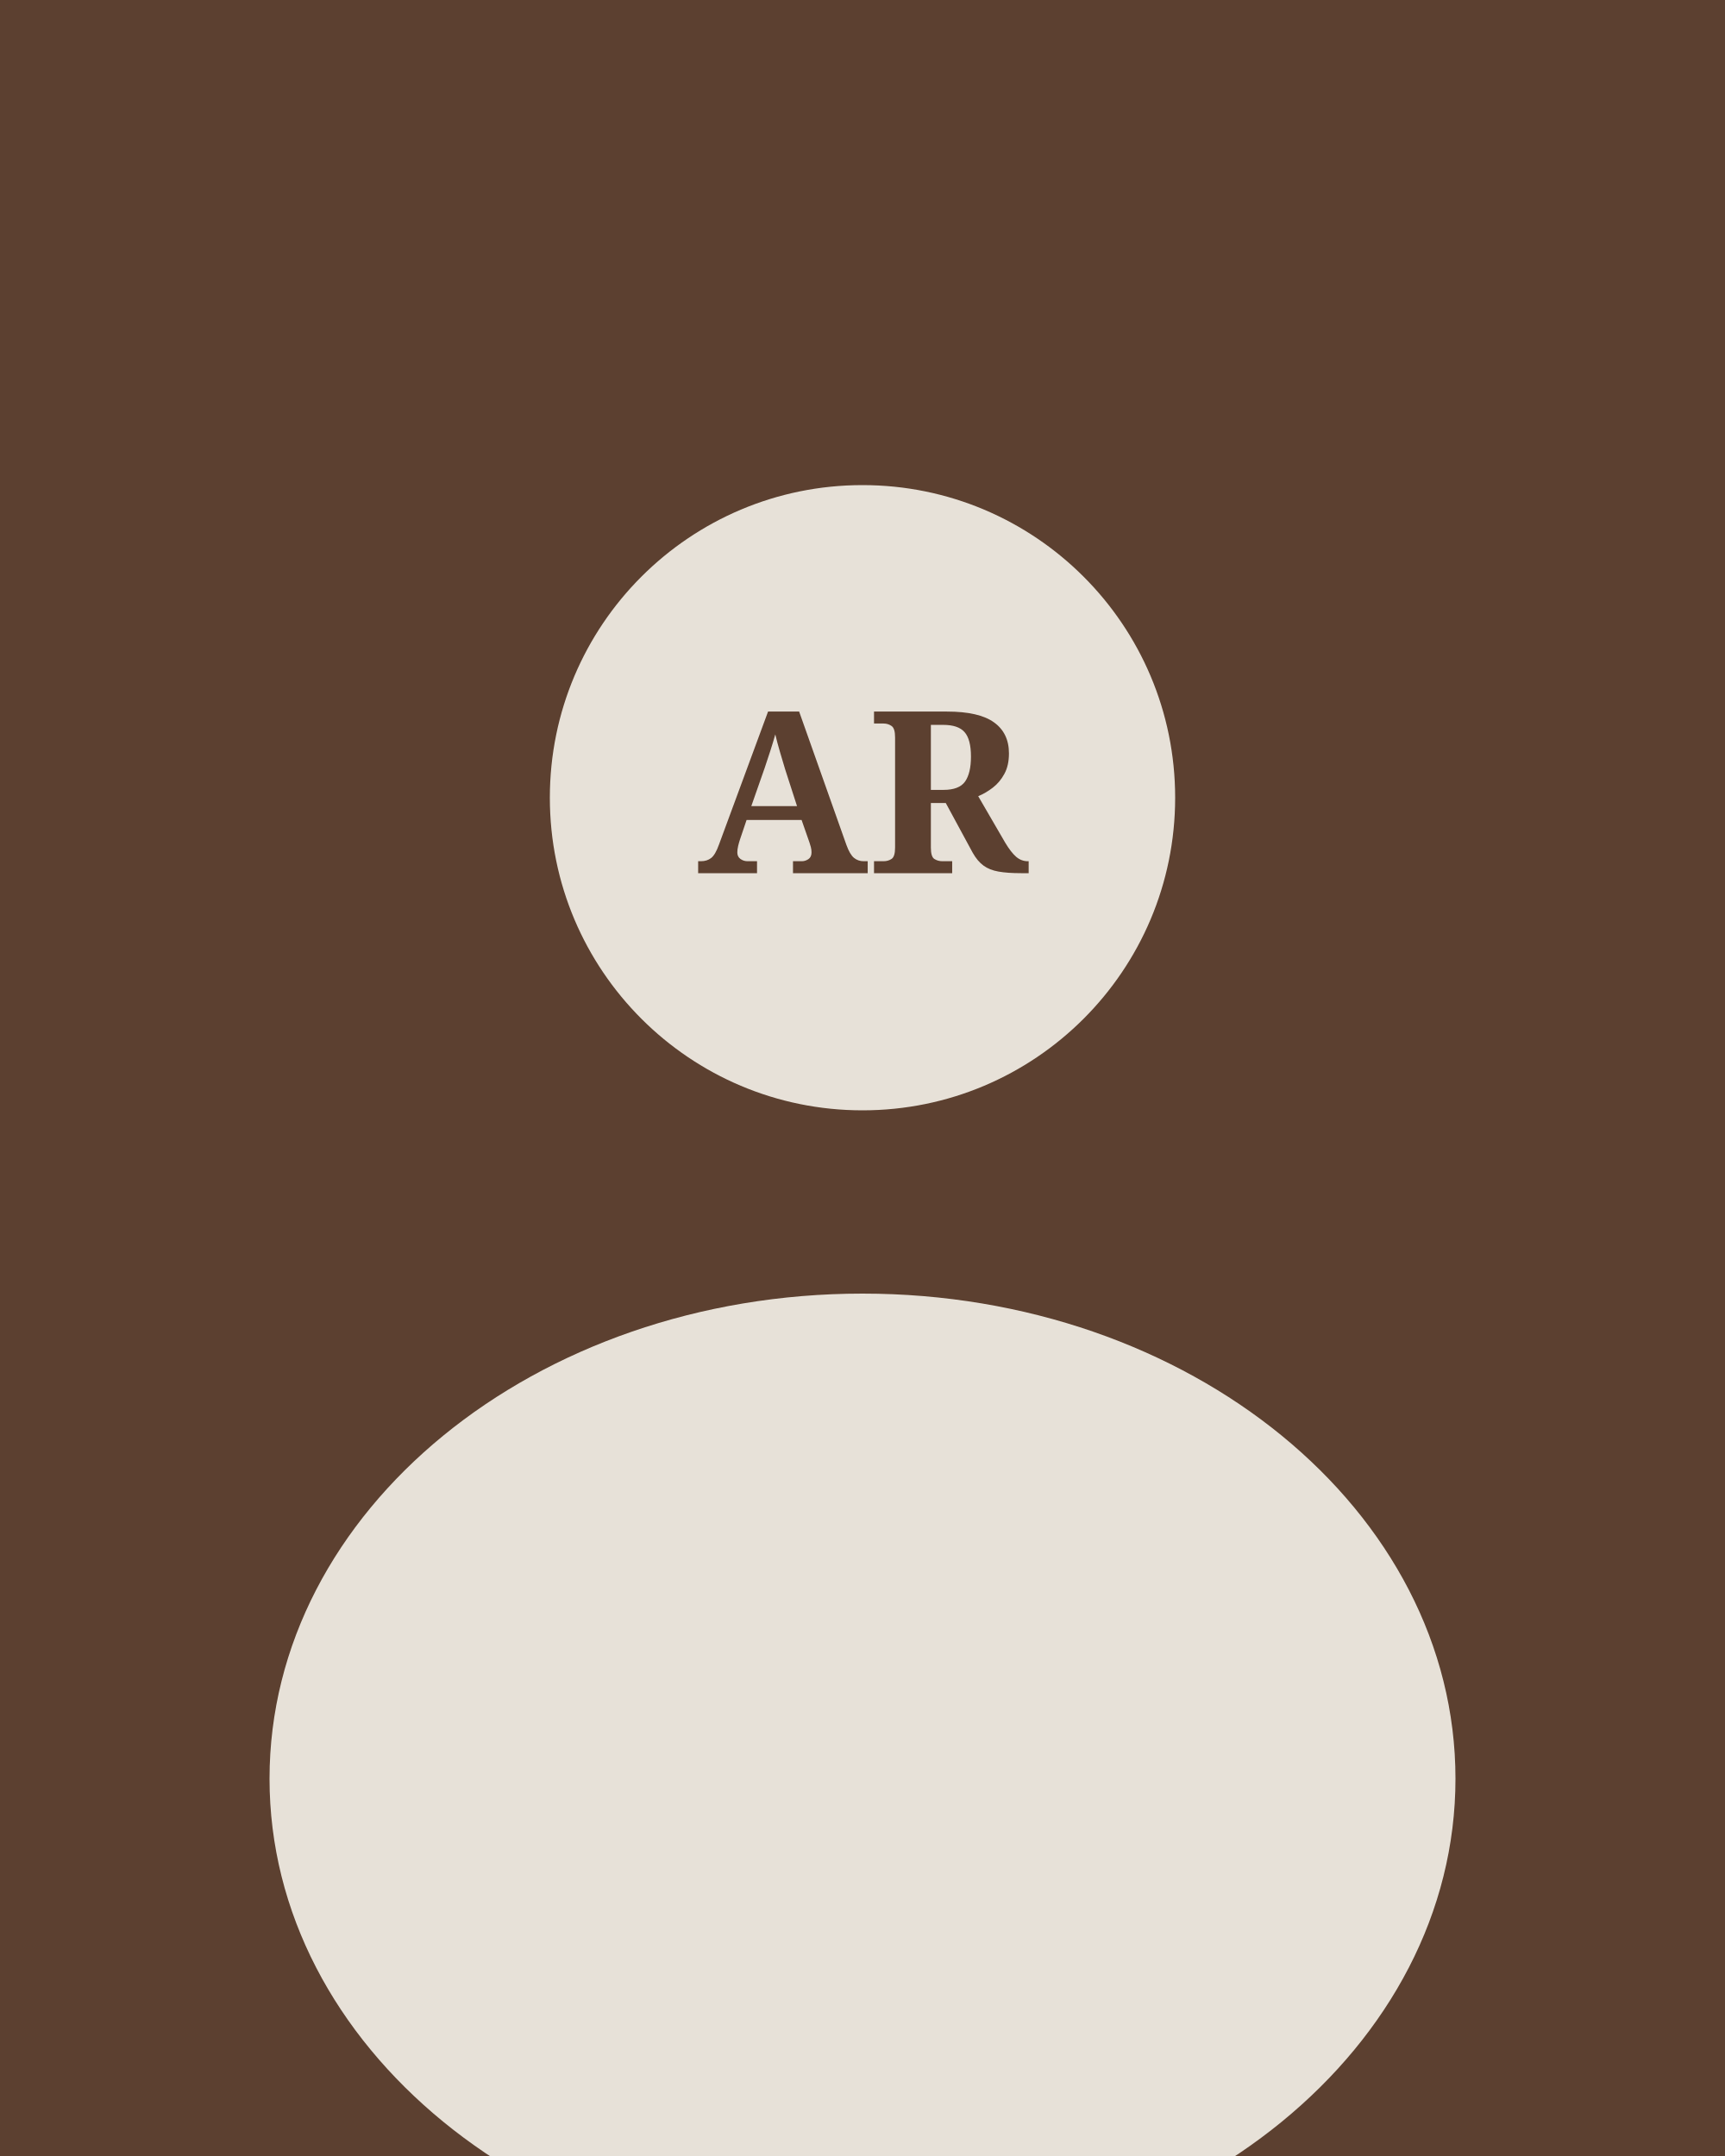
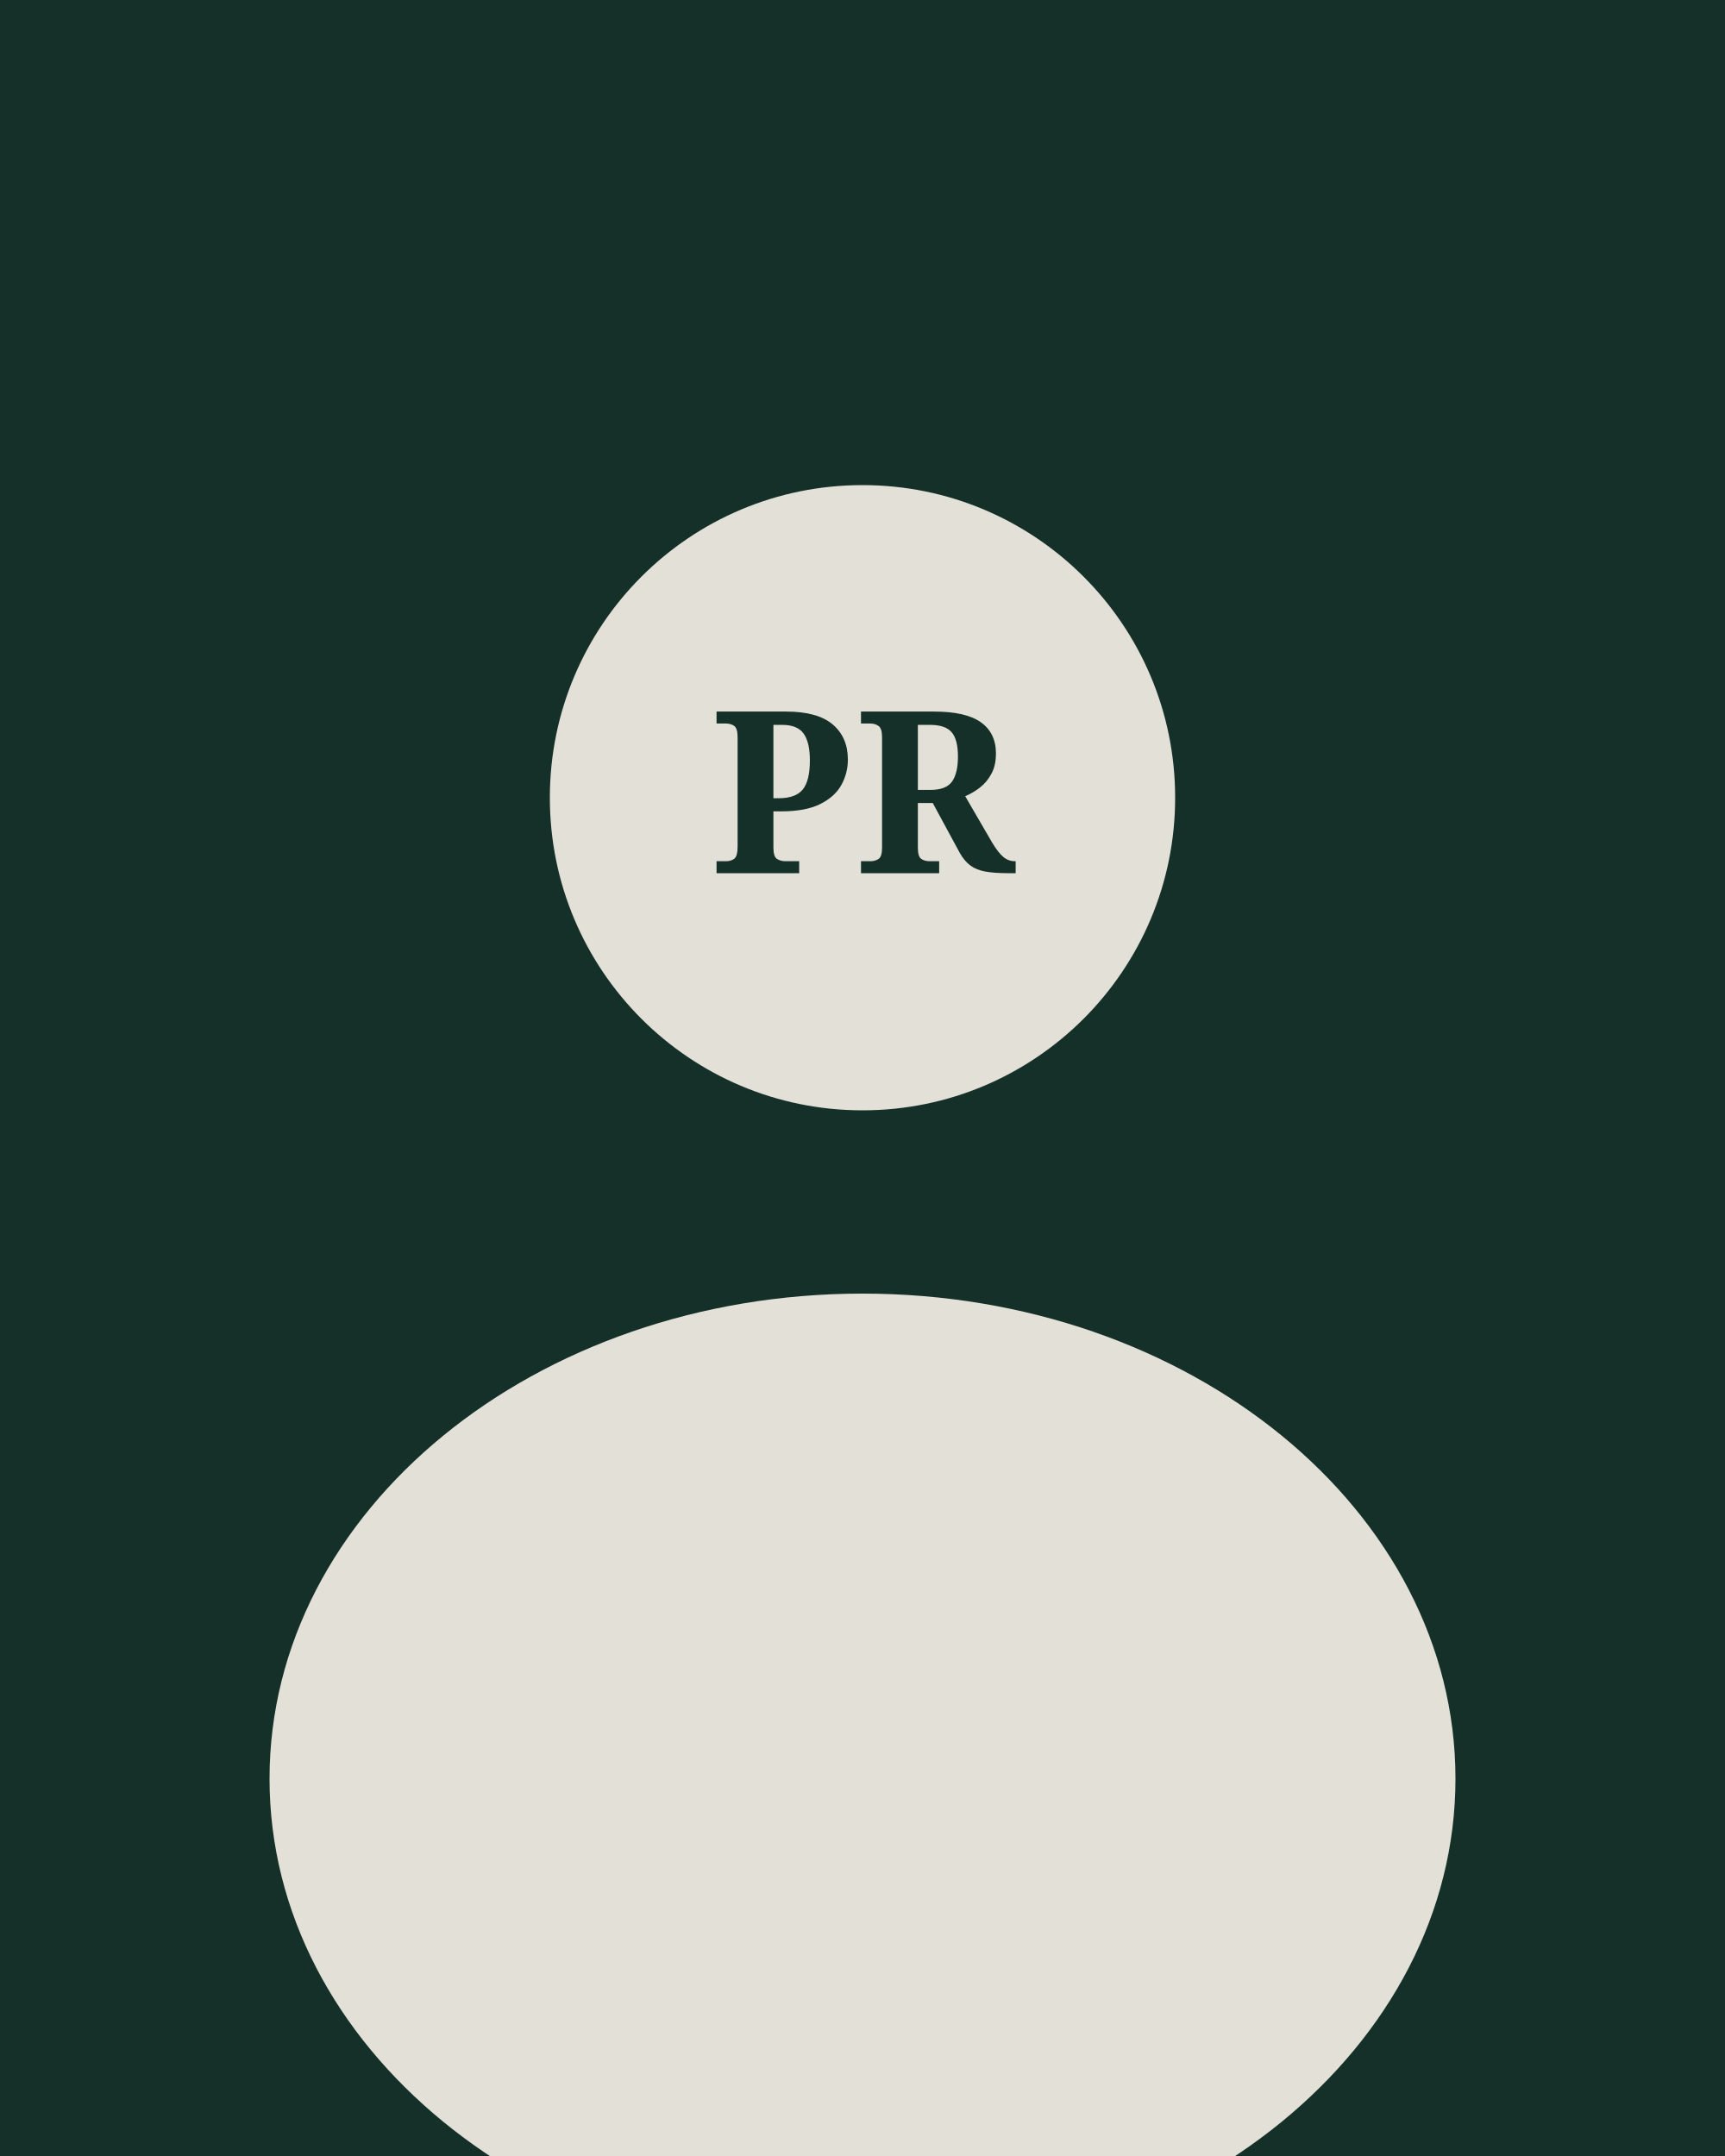
<svg xmlns="http://www.w3.org/2000/svg" viewBox="0 0 320 400" role="img" aria-label="Portrait placeholder">
-   <rect width="320" height="400" fill="#5c4030" />
+   <rect width="320" height="400" fill="#143028" />
  <circle cx="160" cy="148" r="58" fill="#f3efe6" opacity="0.92" />
  <ellipse cx="160" cy="330" rx="110" ry="90" fill="#f3efe6" opacity="0.92" />
-   <text x="160" y="162" text-anchor="middle" font-family="Georgia, serif" font-size="42" font-weight="600" fill="#5c4030">AR</text>
+   <text x="160" y="162" text-anchor="middle" font-family="Georgia, serif" font-size="42" font-weight="600" fill="#143028">PR</text>
</svg>
